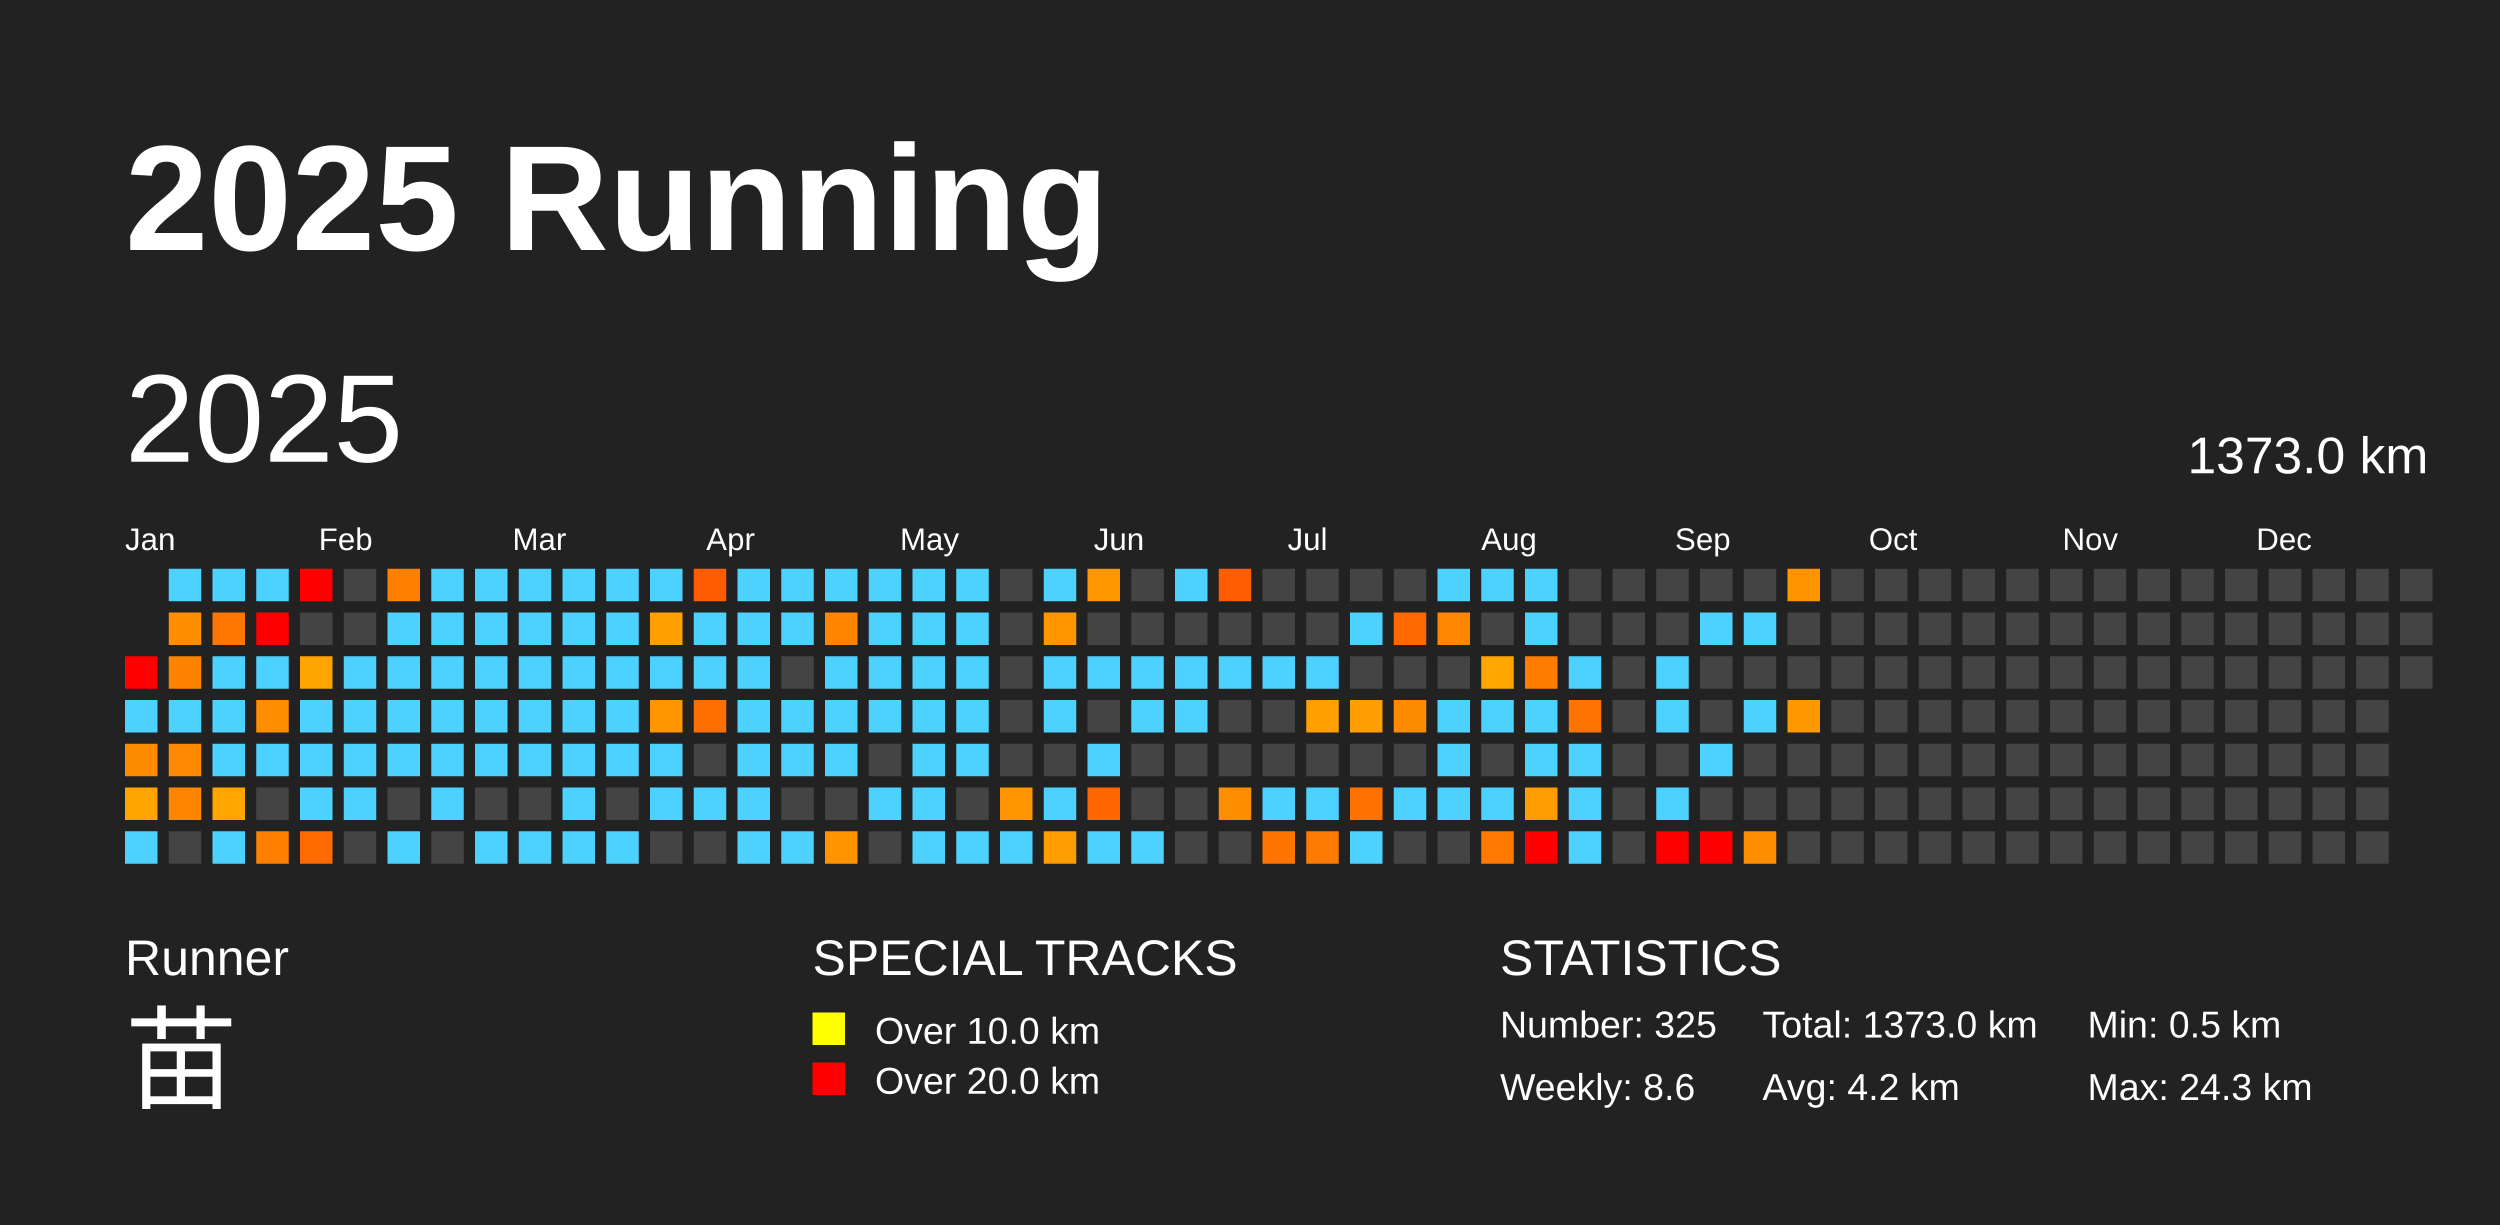
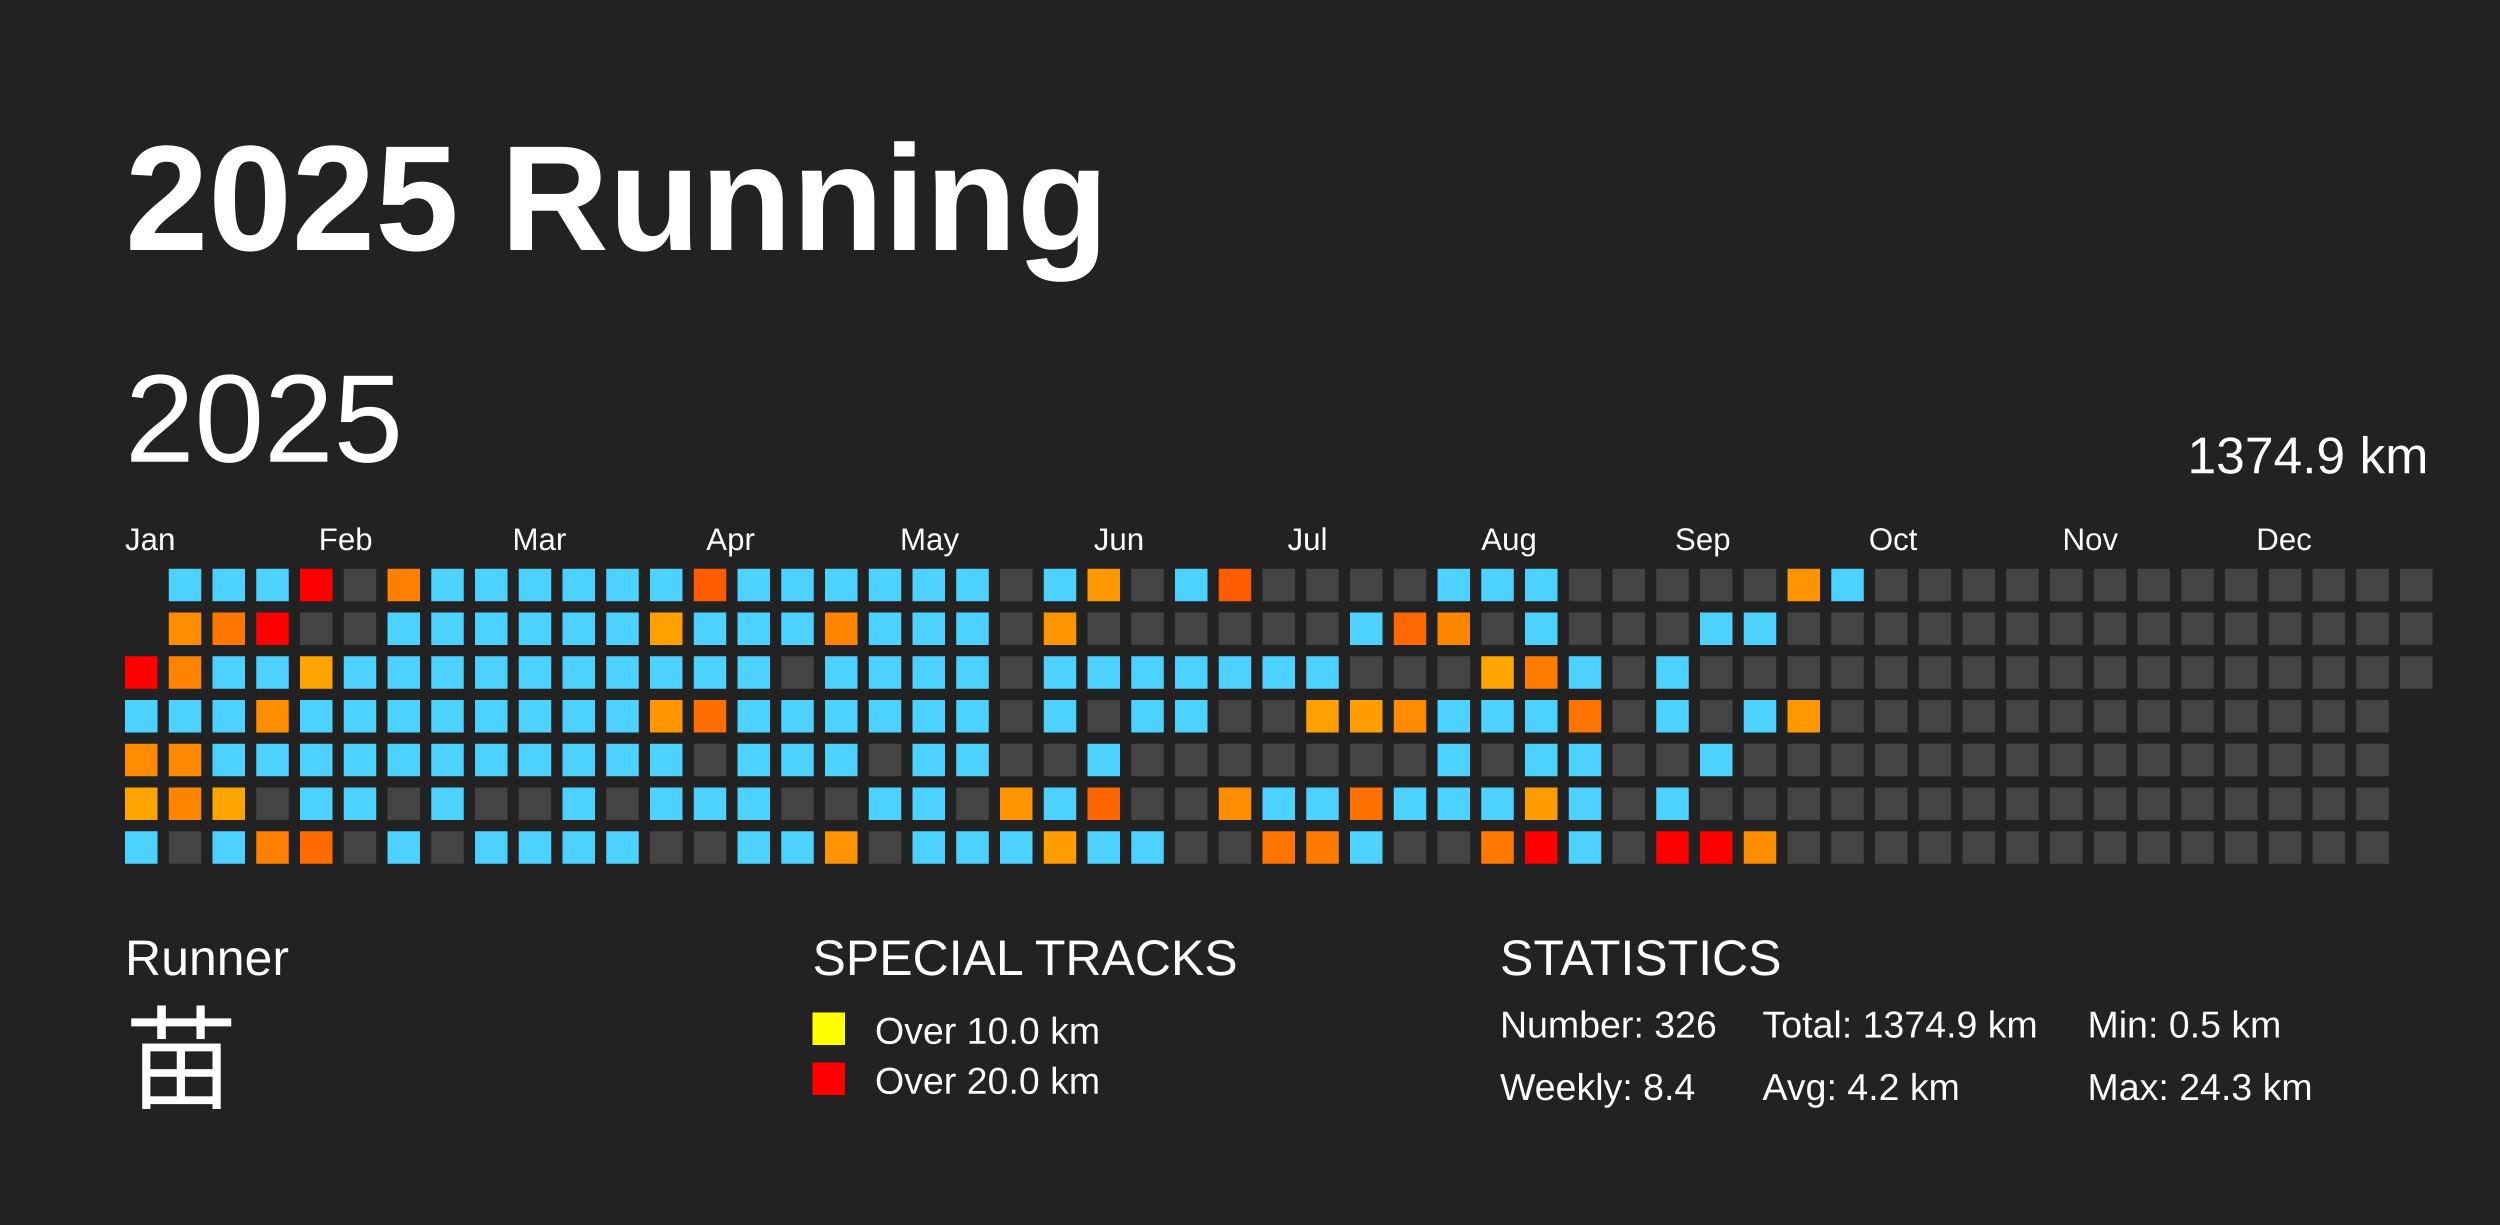
<svg xmlns="http://www.w3.org/2000/svg" baseProfile="full" height="98mm" version="1.1" viewBox="0,0,200,98" width="200mm">
  <defs />
  <rect fill="#222222" height="98" width="200" x="0" y="0" />
  <text fill="#FFFFFF" style="font-size:12px; font-family:Arial; font-weight:bold;" x="10" y="20">2025 Running</text>
  <text fill="#FFFFFF" style="font-size:4px; font-family:Arial" x="10" y="78">Runner</text>
  <text fill="#FFFFFF" style="font-size:9px; font-family:Arial" x="10" y="88">苗</text>
  <text fill="#FFFFFF" style="font-size:4px; font-family:Arial" x="65" y="78">SPECIAL TRACKS</text>
  <rect fill="yellow" height="2.6" width="2.6" x="65" y="81" />
  <text fill="#FFFFFF" style="font-size:3px; font-family:Arial" x="70" y="83.5">Over 10.0 km</text>
  <rect fill="red" height="2.6" width="2.6" x="65" y="85" />
  <text fill="#FFFFFF" style="font-size:3px; font-family:Arial" x="70" y="87.5">Over 20.0 km</text>
  <text fill="#FFFFFF" style="font-size:4px; font-family:Arial" x="120" y="78">STATISTICS</text>
-   <text fill="#FFFFFF" style="font-size:3px; font-family:Arial" x="120" y="83">Number: 325</text>
-   <text fill="#FFFFFF" style="font-size:3px; font-family:Arial" x="120" y="88">Weekly: 8.6</text>
-   <text fill="#FFFFFF" style="font-size:3px; font-family:Arial" x="141" y="83">Total: 1373.0 km</text>
+   <text fill="#FFFFFF" style="font-size:3px; font-family:Arial" x="120" y="83">Number: 326</text>
+   <text fill="#FFFFFF" style="font-size:3px; font-family:Arial" x="120" y="88">Weekly: 8.4</text>
+   <text fill="#FFFFFF" style="font-size:3px; font-family:Arial" x="141" y="83">Total: 1374.9 km</text>
  <text fill="#FFFFFF" style="font-size:3px; font-family:Arial" x="141" y="88">Avg: 4.2 km</text>
  <text fill="#FFFFFF" style="font-size:3px; font-family:Arial" x="167" y="83">Min: 0.5 km</text>
  <text fill="#FFFFFF" style="font-size:3px; font-family:Arial" x="167" y="88">Max: 24.3 km</text>
  <text dominant-baseline="hanging" fill="#FFFFFF" style="font-size:10.0px; font-family:Arial;" x="10" y="30">2025</text>
-   <text dominant-baseline="hanging" fill="#FFFFFF" style="font-size:4.125px; font-family:Arial;" x="175" y="35">1373.0 km</text>
+   <text dominant-baseline="hanging" fill="#FFFFFF" style="font-size:4.125px; font-family:Arial;" x="175" y="35">1374.9 km</text>
  <text fill="#FFFFFF" style="font-size:2.5px; font-family:Arial" x="10.0" y="44">Jan</text>
  <text fill="#FFFFFF" style="font-size:2.5px; font-family:Arial" x="25.5" y="44">Feb</text>
  <text fill="#FFFFFF" style="font-size:2.5px; font-family:Arial" x="41.0" y="44">Mar</text>
  <text fill="#FFFFFF" style="font-size:2.5px; font-family:Arial" x="56.5" y="44">Apr</text>
  <text fill="#FFFFFF" style="font-size:2.5px; font-family:Arial" x="72.0" y="44">May</text>
  <text fill="#FFFFFF" style="font-size:2.5px; font-family:Arial" x="87.5" y="44">Jun</text>
  <text fill="#FFFFFF" style="font-size:2.5px; font-family:Arial" x="103.0" y="44">Jul</text>
  <text fill="#FFFFFF" style="font-size:2.5px; font-family:Arial" x="118.5" y="44">Aug</text>
  <text fill="#FFFFFF" style="font-size:2.5px; font-family:Arial" x="134.0" y="44">Sep</text>
  <text fill="#FFFFFF" style="font-size:2.5px; font-family:Arial" x="149.5" y="44">Oct</text>
  <text fill="#FFFFFF" style="font-size:2.5px; font-family:Arial" x="165.0" y="44">Nov</text>
  <text fill="#FFFFFF" style="font-size:2.5px; font-family:Arial" x="180.5" y="44">Dec</text>
  <rect fill="red" height="2.6" width="2.6" x="10.0" y="52.5" />
  <rect fill="#4dd2ff" height="2.6" width="2.6" x="10.0" y="56.0" />
  <rect fill="#ff8c00" height="2.6" width="2.6" x="10.0" y="59.5" />
  <rect fill="#ffa400" height="2.6" width="2.6" x="10.0" y="63.0" />
  <rect fill="#4dd2ff" height="2.6" width="2.6" x="10.0" y="66.5" />
  <rect fill="#4dd2ff" height="2.6" width="2.6" x="13.5" y="45.5" />
  <rect fill="#ff8d00" height="2.6" width="2.6" x="13.5" y="49.0" />
  <rect fill="#ff8300" height="2.6" width="2.6" x="13.5" y="52.5" />
  <rect fill="#4dd2ff" height="2.6" width="2.6" x="13.5" y="56.0" />
  <rect fill="#ff8900" height="2.6" width="2.6" x="13.5" y="59.5" />
  <rect fill="#ff8400" height="2.6" width="2.6" x="13.5" y="63.0" />
  <rect fill="#444444" height="2.6" width="2.6" x="13.5" y="66.5" />
  <rect fill="#4dd2ff" height="2.6" width="2.6" x="17.0" y="45.5" />
  <rect fill="#ff7700" height="2.6" width="2.6" x="17.0" y="49.0" />
  <rect fill="#4dd2ff" height="2.6" width="2.6" x="17.0" y="52.5" />
  <rect fill="#4dd2ff" height="2.6" width="2.6" x="17.0" y="56.0" />
  <rect fill="#4dd2ff" height="2.6" width="2.6" x="17.0" y="59.5" />
  <rect fill="#ffa500" height="2.6" width="2.6" x="17.0" y="63.0" />
  <rect fill="#4dd2ff" height="2.6" width="2.6" x="17.0" y="66.5" />
  <rect fill="#4dd2ff" height="2.6" width="2.6" x="20.5" y="45.5" />
  <rect fill="red" height="2.6" width="2.6" x="20.5" y="49.0" />
  <rect fill="#4dd2ff" height="2.6" width="2.6" x="20.5" y="52.5" />
  <rect fill="#ff8d00" height="2.6" width="2.6" x="20.5" y="56.0" />
  <rect fill="#4dd2ff" height="2.6" width="2.6" x="20.5" y="59.5" />
  <rect fill="#444444" height="2.6" width="2.6" x="20.5" y="63.0" />
  <rect fill="#ff7f00" height="2.6" width="2.6" x="20.5" y="66.5" />
  <rect fill="red" height="2.6" width="2.6" x="24.0" y="45.5" />
  <rect fill="#444444" height="2.6" width="2.6" x="24.0" y="49.0" />
  <rect fill="#ffa400" height="2.6" width="2.6" x="24.0" y="52.5" />
  <rect fill="#4dd2ff" height="2.6" width="2.6" x="24.0" y="56.0" />
  <rect fill="#4dd2ff" height="2.6" width="2.6" x="24.0" y="59.5" />
  <rect fill="#4dd2ff" height="2.6" width="2.6" x="24.0" y="63.0" />
  <rect fill="#ff6b00" height="2.6" width="2.6" x="24.0" y="66.5" />
  <rect fill="#444444" height="2.6" width="2.6" x="27.5" y="45.5" />
  <rect fill="#444444" height="2.6" width="2.6" x="27.5" y="49.0" />
  <rect fill="#4dd2ff" height="2.6" width="2.6" x="27.5" y="52.5" />
  <rect fill="#4dd2ff" height="2.6" width="2.6" x="27.5" y="56.0" />
  <rect fill="#4dd2ff" height="2.6" width="2.6" x="27.5" y="59.5" />
  <rect fill="#4dd2ff" height="2.6" width="2.6" x="27.5" y="63.0" />
  <rect fill="#444444" height="2.6" width="2.6" x="27.5" y="66.5" />
  <rect fill="#ff8000" height="2.6" width="2.6" x="31.0" y="45.5" />
  <rect fill="#4dd2ff" height="2.6" width="2.6" x="31.0" y="49.0" />
  <rect fill="#4dd2ff" height="2.6" width="2.6" x="31.0" y="52.5" />
  <rect fill="#4dd2ff" height="2.6" width="2.6" x="31.0" y="56.0" />
  <rect fill="#4dd2ff" height="2.6" width="2.6" x="31.0" y="59.5" />
  <rect fill="#444444" height="2.6" width="2.6" x="31.0" y="63.0" />
  <rect fill="#4dd2ff" height="2.6" width="2.6" x="31.0" y="66.5" />
  <rect fill="#4dd2ff" height="2.6" width="2.6" x="34.5" y="45.5" />
  <rect fill="#4dd2ff" height="2.6" width="2.6" x="34.5" y="49.0" />
  <rect fill="#4dd2ff" height="2.6" width="2.6" x="34.5" y="52.5" />
  <rect fill="#4dd2ff" height="2.6" width="2.6" x="34.5" y="56.0" />
  <rect fill="#4dd2ff" height="2.6" width="2.6" x="34.5" y="59.5" />
  <rect fill="#4dd2ff" height="2.6" width="2.6" x="34.5" y="63.0" />
  <rect fill="#444444" height="2.6" width="2.6" x="34.5" y="66.5" />
  <rect fill="#4dd2ff" height="2.6" width="2.6" x="38.0" y="45.5" />
  <rect fill="#4dd2ff" height="2.6" width="2.6" x="38.0" y="49.0" />
  <rect fill="#4dd2ff" height="2.6" width="2.6" x="38.0" y="52.5" />
  <rect fill="#4dd2ff" height="2.6" width="2.6" x="38.0" y="56.0" />
  <rect fill="#4dd2ff" height="2.6" width="2.6" x="38.0" y="59.5" />
  <rect fill="#444444" height="2.6" width="2.6" x="38.0" y="63.0" />
  <rect fill="#4dd2ff" height="2.6" width="2.6" x="38.0" y="66.5" />
  <rect fill="#4dd2ff" height="2.6" width="2.6" x="41.5" y="45.5" />
  <rect fill="#4dd2ff" height="2.6" width="2.6" x="41.5" y="49.0" />
  <rect fill="#4dd2ff" height="2.6" width="2.6" x="41.5" y="52.5" />
  <rect fill="#4dd2ff" height="2.6" width="2.6" x="41.5" y="56.0" />
  <rect fill="#4dd2ff" height="2.6" width="2.6" x="41.5" y="59.5" />
  <rect fill="#444444" height="2.6" width="2.6" x="41.5" y="63.0" />
  <rect fill="#4dd2ff" height="2.6" width="2.6" x="41.5" y="66.5" />
  <rect fill="#4dd2ff" height="2.6" width="2.6" x="45.0" y="45.5" />
  <rect fill="#4dd2ff" height="2.6" width="2.6" x="45.0" y="49.0" />
  <rect fill="#4dd2ff" height="2.6" width="2.6" x="45.0" y="52.5" />
  <rect fill="#4dd2ff" height="2.6" width="2.6" x="45.0" y="56.0" />
  <rect fill="#4dd2ff" height="2.6" width="2.6" x="45.0" y="59.5" />
  <rect fill="#4dd2ff" height="2.6" width="2.6" x="45.0" y="63.0" />
  <rect fill="#4dd2ff" height="2.6" width="2.6" x="45.0" y="66.5" />
  <rect fill="#4dd2ff" height="2.6" width="2.6" x="48.5" y="45.5" />
  <rect fill="#4dd2ff" height="2.6" width="2.6" x="48.5" y="49.0" />
  <rect fill="#4dd2ff" height="2.6" width="2.6" x="48.5" y="52.5" />
  <rect fill="#4dd2ff" height="2.6" width="2.6" x="48.5" y="56.0" />
  <rect fill="#4dd2ff" height="2.6" width="2.6" x="48.5" y="59.5" />
  <rect fill="#444444" height="2.6" width="2.6" x="48.5" y="63.0" />
  <rect fill="#4dd2ff" height="2.6" width="2.6" x="48.5" y="66.5" />
  <rect fill="#4dd2ff" height="2.6" width="2.6" x="52.0" y="45.5" />
  <rect fill="#ff9f00" height="2.6" width="2.6" x="52.0" y="49.0" />
  <rect fill="#4dd2ff" height="2.6" width="2.6" x="52.0" y="52.5" />
  <rect fill="#ff9600" height="2.6" width="2.6" x="52.0" y="56.0" />
  <rect fill="#4dd2ff" height="2.6" width="2.6" x="52.0" y="59.5" />
  <rect fill="#4dd2ff" height="2.6" width="2.6" x="52.0" y="63.0" />
  <rect fill="#444444" height="2.6" width="2.6" x="52.0" y="66.5" />
  <rect fill="#ff5b00" height="2.6" width="2.6" x="55.5" y="45.5" />
  <rect fill="#4dd2ff" height="2.6" width="2.6" x="55.5" y="49.0" />
  <rect fill="#4dd2ff" height="2.6" width="2.6" x="55.5" y="52.5" />
  <rect fill="#ff6f00" height="2.6" width="2.6" x="55.5" y="56.0" />
  <rect fill="#444444" height="2.6" width="2.6" x="55.5" y="59.5" />
  <rect fill="#4dd2ff" height="2.6" width="2.6" x="55.5" y="63.0" />
  <rect fill="#444444" height="2.6" width="2.6" x="55.5" y="66.5" />
  <rect fill="#4dd2ff" height="2.6" width="2.6" x="59.0" y="45.5" />
  <rect fill="#4dd2ff" height="2.6" width="2.6" x="59.0" y="49.0" />
  <rect fill="#4dd2ff" height="2.6" width="2.6" x="59.0" y="52.5" />
  <rect fill="#4dd2ff" height="2.6" width="2.6" x="59.0" y="56.0" />
  <rect fill="#4dd2ff" height="2.6" width="2.6" x="59.0" y="59.5" />
  <rect fill="#4dd2ff" height="2.6" width="2.6" x="59.0" y="63.0" />
  <rect fill="#4dd2ff" height="2.6" width="2.6" x="59.0" y="66.5" />
  <rect fill="#4dd2ff" height="2.6" width="2.6" x="62.5" y="45.5" />
  <rect fill="#4dd2ff" height="2.6" width="2.6" x="62.5" y="49.0" />
  <rect fill="#444444" height="2.6" width="2.6" x="62.5" y="52.5" />
  <rect fill="#4dd2ff" height="2.6" width="2.6" x="62.5" y="56.0" />
  <rect fill="#4dd2ff" height="2.6" width="2.6" x="62.5" y="59.5" />
  <rect fill="#444444" height="2.6" width="2.6" x="62.5" y="63.0" />
  <rect fill="#4dd2ff" height="2.6" width="2.6" x="62.5" y="66.5" />
  <rect fill="#4dd2ff" height="2.6" width="2.6" x="66.0" y="45.5" />
  <rect fill="#ff8400" height="2.6" width="2.6" x="66.0" y="49.0" />
  <rect fill="#4dd2ff" height="2.6" width="2.6" x="66.0" y="52.5" />
  <rect fill="#4dd2ff" height="2.6" width="2.6" x="66.0" y="56.0" />
  <rect fill="#4dd2ff" height="2.6" width="2.6" x="66.0" y="59.5" />
  <rect fill="#444444" height="2.6" width="2.6" x="66.0" y="63.0" />
  <rect fill="#ff9300" height="2.6" width="2.6" x="66.0" y="66.5" />
  <rect fill="#4dd2ff" height="2.6" width="2.6" x="69.5" y="45.5" />
  <rect fill="#4dd2ff" height="2.6" width="2.6" x="69.5" y="49.0" />
  <rect fill="#4dd2ff" height="2.6" width="2.6" x="69.5" y="52.5" />
  <rect fill="#4dd2ff" height="2.6" width="2.6" x="69.5" y="56.0" />
  <rect fill="#444444" height="2.6" width="2.6" x="69.5" y="59.5" />
  <rect fill="#4dd2ff" height="2.6" width="2.6" x="69.5" y="63.0" />
  <rect fill="#444444" height="2.6" width="2.6" x="69.5" y="66.5" />
  <rect fill="#4dd2ff" height="2.6" width="2.6" x="73.0" y="45.5" />
  <rect fill="#4dd2ff" height="2.6" width="2.6" x="73.0" y="49.0" />
  <rect fill="#4dd2ff" height="2.6" width="2.6" x="73.0" y="52.5" />
  <rect fill="#4dd2ff" height="2.6" width="2.6" x="73.0" y="56.0" />
  <rect fill="#4dd2ff" height="2.6" width="2.6" x="73.0" y="59.5" />
  <rect fill="#4dd2ff" height="2.6" width="2.6" x="73.0" y="63.0" />
  <rect fill="#4dd2ff" height="2.6" width="2.6" x="73.0" y="66.5" />
  <rect fill="#4dd2ff" height="2.6" width="2.6" x="76.5" y="45.5" />
  <rect fill="#4dd2ff" height="2.6" width="2.6" x="76.5" y="49.0" />
  <rect fill="#4dd2ff" height="2.6" width="2.6" x="76.5" y="52.5" />
  <rect fill="#4dd2ff" height="2.6" width="2.6" x="76.5" y="56.0" />
  <rect fill="#4dd2ff" height="2.6" width="2.6" x="76.5" y="59.5" />
  <rect fill="#444444" height="2.6" width="2.6" x="76.5" y="63.0" />
  <rect fill="#4dd2ff" height="2.6" width="2.6" x="76.5" y="66.5" />
  <rect fill="#444444" height="2.6" width="2.6" x="80.0" y="45.5" />
  <rect fill="#444444" height="2.6" width="2.6" x="80.0" y="49.0" />
  <rect fill="#444444" height="2.6" width="2.6" x="80.0" y="52.5" />
  <rect fill="#444444" height="2.6" width="2.6" x="80.0" y="56.0" />
  <rect fill="#444444" height="2.6" width="2.6" x="80.0" y="59.5" />
  <rect fill="#ff9500" height="2.6" width="2.6" x="80.0" y="63.0" />
  <rect fill="#4dd2ff" height="2.6" width="2.6" x="80.0" y="66.5" />
  <rect fill="#4dd2ff" height="2.6" width="2.6" x="83.5" y="45.5" />
  <rect fill="#ff9600" height="2.6" width="2.6" x="83.5" y="49.0" />
  <rect fill="#4dd2ff" height="2.6" width="2.6" x="83.5" y="52.5" />
  <rect fill="#4dd2ff" height="2.6" width="2.6" x="83.5" y="56.0" />
  <rect fill="#444444" height="2.6" width="2.6" x="83.5" y="59.5" />
  <rect fill="#4dd2ff" height="2.6" width="2.6" x="83.5" y="63.0" />
  <rect fill="#ff9c00" height="2.6" width="2.6" x="83.5" y="66.5" />
  <rect fill="#ff9700" height="2.6" width="2.6" x="87.0" y="45.5" />
  <rect fill="#444444" height="2.6" width="2.6" x="87.0" y="49.0" />
  <rect fill="#4dd2ff" height="2.6" width="2.6" x="87.0" y="52.5" />
  <rect fill="#444444" height="2.6" width="2.6" x="87.0" y="56.0" />
  <rect fill="#4dd2ff" height="2.6" width="2.6" x="87.0" y="59.5" />
  <rect fill="#ff6600" height="2.6" width="2.6" x="87.0" y="63.0" />
  <rect fill="#4dd2ff" height="2.6" width="2.6" x="87.0" y="66.5" />
  <rect fill="#444444" height="2.6" width="2.6" x="90.5" y="45.5" />
  <rect fill="#444444" height="2.6" width="2.6" x="90.5" y="49.0" />
  <rect fill="#4dd2ff" height="2.6" width="2.6" x="90.5" y="52.5" />
  <rect fill="#4dd2ff" height="2.6" width="2.6" x="90.5" y="56.0" />
  <rect fill="#444444" height="2.6" width="2.6" x="90.5" y="59.5" />
  <rect fill="#444444" height="2.6" width="2.6" x="90.5" y="63.0" />
  <rect fill="#4dd2ff" height="2.6" width="2.6" x="90.5" y="66.5" />
  <rect fill="#4dd2ff" height="2.6" width="2.6" x="94.0" y="45.5" />
  <rect fill="#444444" height="2.6" width="2.6" x="94.0" y="49.0" />
  <rect fill="#4dd2ff" height="2.6" width="2.6" x="94.0" y="52.5" />
  <rect fill="#4dd2ff" height="2.6" width="2.6" x="94.0" y="56.0" />
  <rect fill="#444444" height="2.6" width="2.6" x="94.0" y="59.5" />
  <rect fill="#444444" height="2.6" width="2.6" x="94.0" y="63.0" />
  <rect fill="#444444" height="2.6" width="2.6" x="94.0" y="66.5" />
  <rect fill="#ff5d00" height="2.6" width="2.6" x="97.5" y="45.5" />
  <rect fill="#444444" height="2.6" width="2.6" x="97.5" y="49.0" />
  <rect fill="#4dd2ff" height="2.6" width="2.6" x="97.5" y="52.5" />
  <rect fill="#444444" height="2.6" width="2.6" x="97.5" y="56.0" />
  <rect fill="#444444" height="2.6" width="2.6" x="97.5" y="59.5" />
  <rect fill="#ff8d00" height="2.6" width="2.6" x="97.5" y="63.0" />
  <rect fill="#444444" height="2.6" width="2.6" x="97.5" y="66.5" />
  <rect fill="#444444" height="2.6" width="2.6" x="101.0" y="45.5" />
  <rect fill="#444444" height="2.6" width="2.6" x="101.0" y="49.0" />
  <rect fill="#4dd2ff" height="2.6" width="2.6" x="101.0" y="52.5" />
  <rect fill="#444444" height="2.6" width="2.6" x="101.0" y="56.0" />
  <rect fill="#444444" height="2.6" width="2.6" x="101.0" y="59.5" />
  <rect fill="#4dd2ff" height="2.6" width="2.6" x="101.0" y="63.0" />
  <rect fill="#ff7500" height="2.6" width="2.6" x="101.0" y="66.5" />
  <rect fill="#444444" height="2.6" width="2.6" x="104.5" y="45.5" />
  <rect fill="#444444" height="2.6" width="2.6" x="104.5" y="49.0" />
  <rect fill="#4dd2ff" height="2.6" width="2.6" x="104.5" y="52.5" />
  <rect fill="#ff9f00" height="2.6" width="2.6" x="104.5" y="56.0" />
  <rect fill="#444444" height="2.6" width="2.6" x="104.5" y="59.5" />
  <rect fill="#4dd2ff" height="2.6" width="2.6" x="104.5" y="63.0" />
  <rect fill="#ff7a00" height="2.6" width="2.6" x="104.5" y="66.5" />
  <rect fill="#444444" height="2.6" width="2.6" x="108.0" y="45.5" />
  <rect fill="#4dd2ff" height="2.6" width="2.6" x="108.0" y="49.0" />
  <rect fill="#444444" height="2.6" width="2.6" x="108.0" y="52.5" />
  <rect fill="#ff9e00" height="2.6" width="2.6" x="108.0" y="56.0" />
  <rect fill="#444444" height="2.6" width="2.6" x="108.0" y="59.5" />
  <rect fill="#ff7100" height="2.6" width="2.6" x="108.0" y="63.0" />
  <rect fill="#4dd2ff" height="2.6" width="2.6" x="108.0" y="66.5" />
  <rect fill="#444444" height="2.6" width="2.6" x="111.5" y="45.5" />
  <rect fill="#ff6700" height="2.6" width="2.6" x="111.5" y="49.0" />
  <rect fill="#444444" height="2.6" width="2.6" x="111.5" y="52.5" />
  <rect fill="#ff8b00" height="2.6" width="2.6" x="111.5" y="56.0" />
  <rect fill="#444444" height="2.6" width="2.6" x="111.5" y="59.5" />
  <rect fill="#4dd2ff" height="2.6" width="2.6" x="111.5" y="63.0" />
  <rect fill="#444444" height="2.6" width="2.6" x="111.5" y="66.5" />
  <rect fill="#4dd2ff" height="2.6" width="2.6" x="115.0" y="45.5" />
  <rect fill="#ff8700" height="2.6" width="2.6" x="115.0" y="49.0" />
  <rect fill="#444444" height="2.6" width="2.6" x="115.0" y="52.5" />
  <rect fill="#4dd2ff" height="2.6" width="2.6" x="115.0" y="56.0" />
  <rect fill="#4dd2ff" height="2.6" width="2.6" x="115.0" y="59.5" />
  <rect fill="#4dd2ff" height="2.6" width="2.6" x="115.0" y="63.0" />
  <rect fill="#444444" height="2.6" width="2.6" x="115.0" y="66.5" />
  <rect fill="#4dd2ff" height="2.6" width="2.6" x="118.5" y="45.5" />
  <rect fill="#444444" height="2.6" width="2.6" x="118.5" y="49.0" />
  <rect fill="#ffa600" height="2.6" width="2.6" x="118.5" y="52.5" />
  <rect fill="#4dd2ff" height="2.6" width="2.6" x="118.5" y="56.0" />
  <rect fill="#444444" height="2.6" width="2.6" x="118.5" y="59.5" />
  <rect fill="#4dd2ff" height="2.6" width="2.6" x="118.5" y="63.0" />
  <rect fill="#ff7900" height="2.6" width="2.6" x="118.5" y="66.5" />
  <rect fill="#4dd2ff" height="2.6" width="2.6" x="122.0" y="45.5" />
  <rect fill="#4dd2ff" height="2.6" width="2.6" x="122.0" y="49.0" />
  <rect fill="#ff7c00" height="2.6" width="2.6" x="122.0" y="52.5" />
  <rect fill="#4dd2ff" height="2.6" width="2.6" x="122.0" y="56.0" />
  <rect fill="#4dd2ff" height="2.6" width="2.6" x="122.0" y="59.5" />
  <rect fill="#ff9c00" height="2.6" width="2.6" x="122.0" y="63.0" />
  <rect fill="red" height="2.6" width="2.6" x="122.0" y="66.5" />
  <rect fill="#444444" height="2.6" width="2.6" x="125.5" y="45.5" />
  <rect fill="#444444" height="2.6" width="2.6" x="125.5" y="49.0" />
  <rect fill="#4dd2ff" height="2.6" width="2.6" x="125.5" y="52.5" />
  <rect fill="#ff7300" height="2.6" width="2.6" x="125.5" y="56.0" />
  <rect fill="#4dd2ff" height="2.6" width="2.6" x="125.5" y="59.5" />
  <rect fill="#4dd2ff" height="2.6" width="2.6" x="125.5" y="63.0" />
  <rect fill="#4dd2ff" height="2.6" width="2.6" x="125.5" y="66.5" />
  <rect fill="#444444" height="2.6" width="2.6" x="129.0" y="45.5" />
  <rect fill="#444444" height="2.6" width="2.6" x="129.0" y="49.0" />
  <rect fill="#444444" height="2.6" width="2.6" x="129.0" y="52.5" />
  <rect fill="#444444" height="2.6" width="2.6" x="129.0" y="56.0" />
  <rect fill="#444444" height="2.6" width="2.6" x="129.0" y="59.5" />
  <rect fill="#444444" height="2.6" width="2.6" x="129.0" y="63.0" />
  <rect fill="#444444" height="2.6" width="2.6" x="129.0" y="66.5" />
  <rect fill="#444444" height="2.6" width="2.6" x="132.5" y="45.5" />
  <rect fill="#444444" height="2.6" width="2.6" x="132.5" y="49.0" />
  <rect fill="#4dd2ff" height="2.6" width="2.6" x="132.5" y="52.5" />
  <rect fill="#4dd2ff" height="2.6" width="2.6" x="132.5" y="56.0" />
  <rect fill="#444444" height="2.6" width="2.6" x="132.5" y="59.5" />
  <rect fill="#4dd2ff" height="2.6" width="2.6" x="132.5" y="63.0" />
  <rect fill="red" height="2.6" width="2.6" x="132.5" y="66.5" />
  <rect fill="#444444" height="2.6" width="2.6" x="136.0" y="45.5" />
  <rect fill="#4dd2ff" height="2.6" width="2.6" x="136.0" y="49.0" />
  <rect fill="#444444" height="2.6" width="2.6" x="136.0" y="52.5" />
  <rect fill="#444444" height="2.6" width="2.6" x="136.0" y="56.0" />
  <rect fill="#4dd2ff" height="2.6" width="2.6" x="136.0" y="59.5" />
  <rect fill="#444444" height="2.6" width="2.6" x="136.0" y="63.0" />
  <rect fill="red" height="2.6" width="2.6" x="136.0" y="66.5" />
  <rect fill="#444444" height="2.6" width="2.6" x="139.5" y="45.5" />
  <rect fill="#4dd2ff" height="2.6" width="2.6" x="139.5" y="49.0" />
  <rect fill="#444444" height="2.6" width="2.6" x="139.5" y="52.5" />
  <rect fill="#4dd2ff" height="2.6" width="2.6" x="139.5" y="56.0" />
  <rect fill="#444444" height="2.6" width="2.6" x="139.5" y="59.5" />
  <rect fill="#444444" height="2.6" width="2.6" x="139.5" y="63.0" />
  <rect fill="#ff8d00" height="2.6" width="2.6" x="139.5" y="66.5" />
  <rect fill="#ff9400" height="2.6" width="2.6" x="143.0" y="45.5" />
  <rect fill="#444444" height="2.6" width="2.6" x="143.0" y="49.0" />
  <rect fill="#444444" height="2.6" width="2.6" x="143.0" y="52.5" />
  <rect fill="#ff9700" height="2.6" width="2.6" x="143.0" y="56.0" />
  <rect fill="#444444" height="2.6" width="2.6" x="143.0" y="59.5" />
  <rect fill="#444444" height="2.6" width="2.6" x="143.0" y="63.0" />
  <rect fill="#444444" height="2.6" width="2.6" x="143.0" y="66.5" />
-   <rect fill="#444444" height="2.6" width="2.6" x="146.5" y="45.5" />
+   <rect fill="#4dd2ff" height="2.6" width="2.6" x="146.5" y="45.5" />
  <rect fill="#444444" height="2.6" width="2.6" x="146.5" y="49.0" />
  <rect fill="#444444" height="2.6" width="2.6" x="146.5" y="52.5" />
  <rect fill="#444444" height="2.6" width="2.6" x="146.5" y="56.0" />
  <rect fill="#444444" height="2.6" width="2.6" x="146.5" y="59.5" />
  <rect fill="#444444" height="2.6" width="2.6" x="146.5" y="63.0" />
  <rect fill="#444444" height="2.6" width="2.6" x="146.5" y="66.5" />
  <rect fill="#444444" height="2.6" width="2.6" x="150.0" y="45.5" />
  <rect fill="#444444" height="2.6" width="2.6" x="150.0" y="49.0" />
  <rect fill="#444444" height="2.6" width="2.6" x="150.0" y="52.5" />
  <rect fill="#444444" height="2.6" width="2.6" x="150.0" y="56.0" />
  <rect fill="#444444" height="2.6" width="2.6" x="150.0" y="59.5" />
  <rect fill="#444444" height="2.6" width="2.6" x="150.0" y="63.0" />
  <rect fill="#444444" height="2.6" width="2.6" x="150.0" y="66.5" />
  <rect fill="#444444" height="2.6" width="2.6" x="153.5" y="45.5" />
  <rect fill="#444444" height="2.6" width="2.6" x="153.5" y="49.0" />
  <rect fill="#444444" height="2.6" width="2.6" x="153.5" y="52.5" />
  <rect fill="#444444" height="2.6" width="2.6" x="153.5" y="56.0" />
  <rect fill="#444444" height="2.6" width="2.6" x="153.5" y="59.5" />
  <rect fill="#444444" height="2.6" width="2.6" x="153.5" y="63.0" />
  <rect fill="#444444" height="2.6" width="2.6" x="153.5" y="66.5" />
  <rect fill="#444444" height="2.6" width="2.6" x="157.0" y="45.5" />
  <rect fill="#444444" height="2.6" width="2.6" x="157.0" y="49.0" />
  <rect fill="#444444" height="2.6" width="2.6" x="157.0" y="52.5" />
  <rect fill="#444444" height="2.6" width="2.6" x="157.0" y="56.0" />
  <rect fill="#444444" height="2.6" width="2.6" x="157.0" y="59.5" />
  <rect fill="#444444" height="2.6" width="2.6" x="157.0" y="63.0" />
  <rect fill="#444444" height="2.6" width="2.6" x="157.0" y="66.5" />
  <rect fill="#444444" height="2.6" width="2.6" x="160.5" y="45.5" />
  <rect fill="#444444" height="2.6" width="2.6" x="160.5" y="49.0" />
  <rect fill="#444444" height="2.6" width="2.6" x="160.5" y="52.5" />
  <rect fill="#444444" height="2.6" width="2.6" x="160.5" y="56.0" />
  <rect fill="#444444" height="2.6" width="2.6" x="160.5" y="59.5" />
  <rect fill="#444444" height="2.6" width="2.6" x="160.5" y="63.0" />
  <rect fill="#444444" height="2.6" width="2.6" x="160.5" y="66.5" />
  <rect fill="#444444" height="2.6" width="2.6" x="164.0" y="45.5" />
  <rect fill="#444444" height="2.6" width="2.6" x="164.0" y="49.0" />
  <rect fill="#444444" height="2.6" width="2.6" x="164.0" y="52.5" />
  <rect fill="#444444" height="2.6" width="2.6" x="164.0" y="56.0" />
  <rect fill="#444444" height="2.6" width="2.6" x="164.0" y="59.5" />
  <rect fill="#444444" height="2.6" width="2.6" x="164.0" y="63.0" />
  <rect fill="#444444" height="2.6" width="2.6" x="164.0" y="66.5" />
  <rect fill="#444444" height="2.6" width="2.6" x="167.5" y="45.5" />
  <rect fill="#444444" height="2.6" width="2.6" x="167.5" y="49.0" />
  <rect fill="#444444" height="2.6" width="2.6" x="167.5" y="52.5" />
  <rect fill="#444444" height="2.6" width="2.6" x="167.5" y="56.0" />
  <rect fill="#444444" height="2.6" width="2.6" x="167.5" y="59.5" />
  <rect fill="#444444" height="2.6" width="2.6" x="167.5" y="63.0" />
  <rect fill="#444444" height="2.6" width="2.6" x="167.5" y="66.5" />
  <rect fill="#444444" height="2.6" width="2.6" x="171.0" y="45.5" />
  <rect fill="#444444" height="2.6" width="2.6" x="171.0" y="49.0" />
  <rect fill="#444444" height="2.6" width="2.6" x="171.0" y="52.5" />
  <rect fill="#444444" height="2.6" width="2.6" x="171.0" y="56.0" />
  <rect fill="#444444" height="2.6" width="2.6" x="171.0" y="59.5" />
  <rect fill="#444444" height="2.6" width="2.6" x="171.0" y="63.0" />
  <rect fill="#444444" height="2.6" width="2.6" x="171.0" y="66.5" />
  <rect fill="#444444" height="2.6" width="2.6" x="174.5" y="45.5" />
  <rect fill="#444444" height="2.6" width="2.6" x="174.5" y="49.0" />
  <rect fill="#444444" height="2.6" width="2.6" x="174.5" y="52.5" />
  <rect fill="#444444" height="2.6" width="2.6" x="174.5" y="56.0" />
  <rect fill="#444444" height="2.6" width="2.6" x="174.5" y="59.5" />
  <rect fill="#444444" height="2.6" width="2.6" x="174.5" y="63.0" />
  <rect fill="#444444" height="2.6" width="2.6" x="174.5" y="66.5" />
  <rect fill="#444444" height="2.6" width="2.6" x="178.0" y="45.5" />
  <rect fill="#444444" height="2.6" width="2.6" x="178.0" y="49.0" />
  <rect fill="#444444" height="2.6" width="2.6" x="178.0" y="52.5" />
  <rect fill="#444444" height="2.6" width="2.6" x="178.0" y="56.0" />
  <rect fill="#444444" height="2.6" width="2.6" x="178.0" y="59.5" />
  <rect fill="#444444" height="2.6" width="2.6" x="178.0" y="63.0" />
  <rect fill="#444444" height="2.6" width="2.6" x="178.0" y="66.5" />
  <rect fill="#444444" height="2.6" width="2.6" x="181.5" y="45.5" />
  <rect fill="#444444" height="2.6" width="2.6" x="181.5" y="49.0" />
  <rect fill="#444444" height="2.6" width="2.6" x="181.5" y="52.5" />
  <rect fill="#444444" height="2.6" width="2.6" x="181.5" y="56.0" />
  <rect fill="#444444" height="2.6" width="2.6" x="181.5" y="59.5" />
  <rect fill="#444444" height="2.6" width="2.6" x="181.5" y="63.0" />
  <rect fill="#444444" height="2.6" width="2.6" x="181.5" y="66.5" />
  <rect fill="#444444" height="2.6" width="2.6" x="185.0" y="45.5" />
  <rect fill="#444444" height="2.6" width="2.6" x="185.0" y="49.0" />
  <rect fill="#444444" height="2.6" width="2.6" x="185.0" y="52.5" />
  <rect fill="#444444" height="2.6" width="2.6" x="185.0" y="56.0" />
  <rect fill="#444444" height="2.6" width="2.6" x="185.0" y="59.5" />
  <rect fill="#444444" height="2.6" width="2.6" x="185.0" y="63.0" />
  <rect fill="#444444" height="2.6" width="2.6" x="185.0" y="66.5" />
  <rect fill="#444444" height="2.6" width="2.6" x="188.5" y="45.5" />
  <rect fill="#444444" height="2.6" width="2.6" x="188.5" y="49.0" />
  <rect fill="#444444" height="2.6" width="2.6" x="188.5" y="52.5" />
  <rect fill="#444444" height="2.6" width="2.6" x="188.5" y="56.0" />
  <rect fill="#444444" height="2.6" width="2.6" x="188.5" y="59.5" />
  <rect fill="#444444" height="2.6" width="2.6" x="188.5" y="63.0" />
  <rect fill="#444444" height="2.6" width="2.6" x="188.5" y="66.5" />
  <rect fill="#444444" height="2.6" width="2.6" x="192.0" y="45.5" />
  <rect fill="#444444" height="2.6" width="2.6" x="192.0" y="49.0" />
  <rect fill="#444444" height="2.6" width="2.6" x="192.0" y="52.5" />
</svg>
